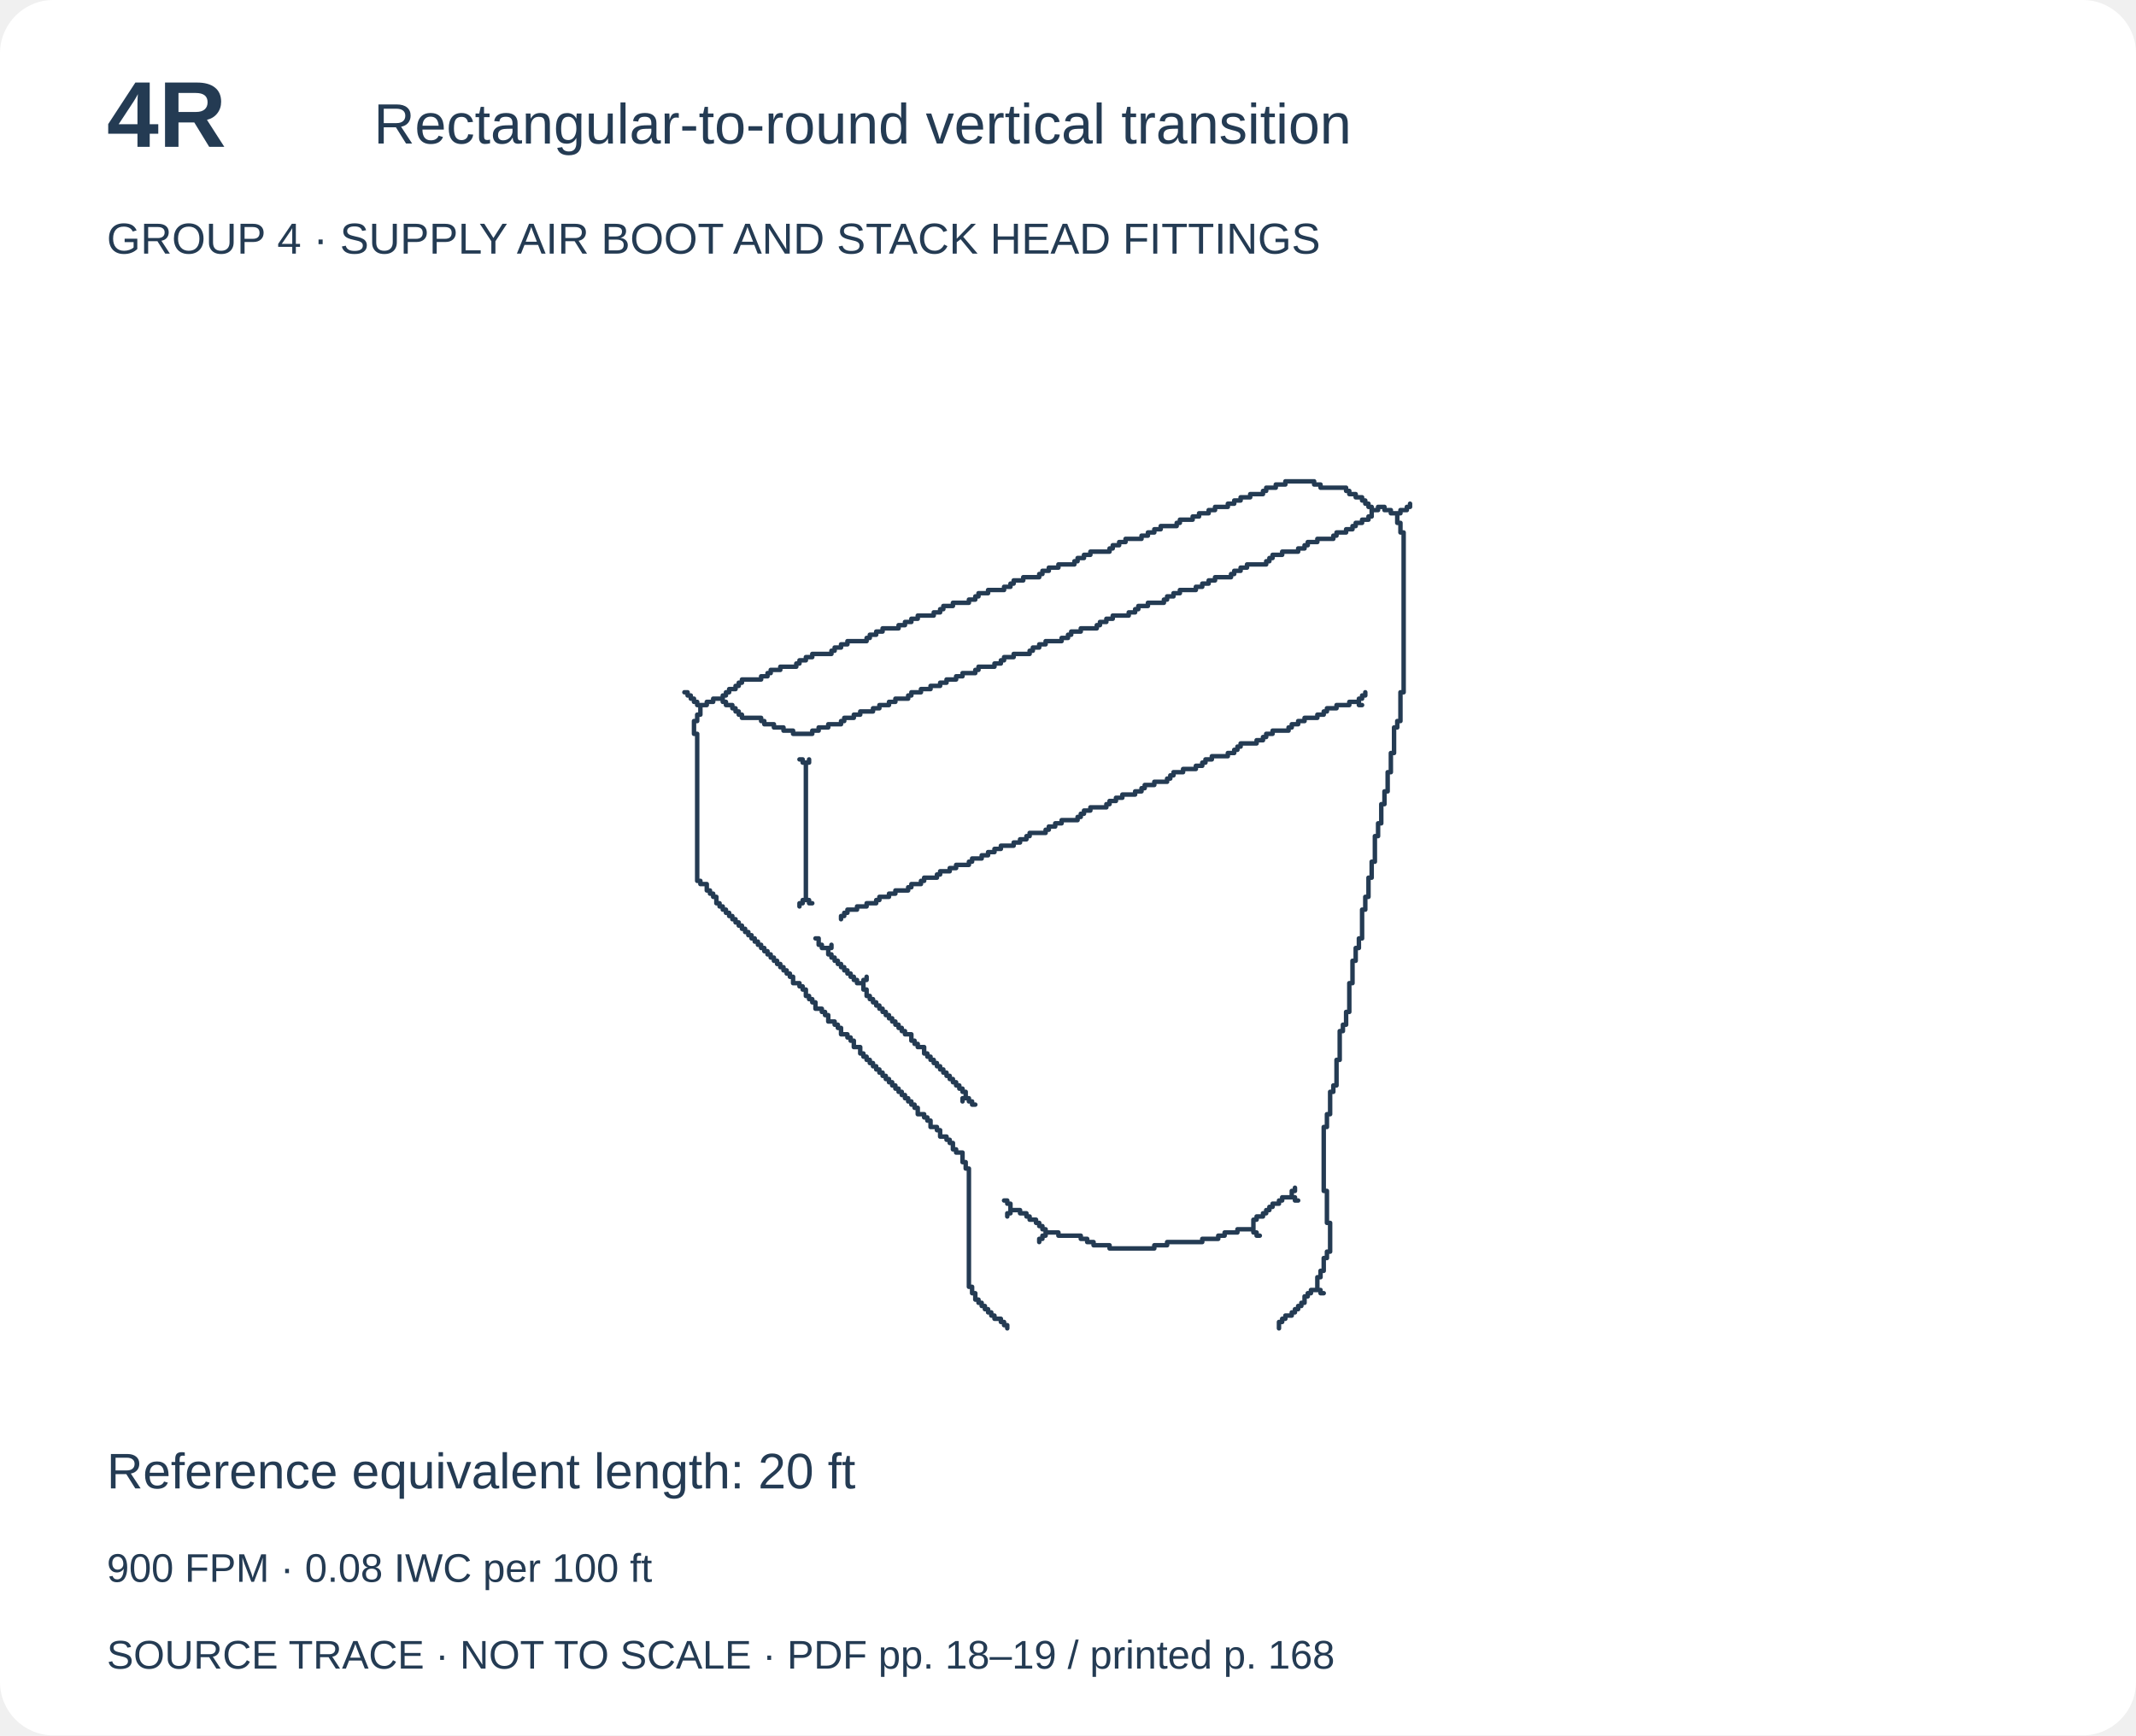
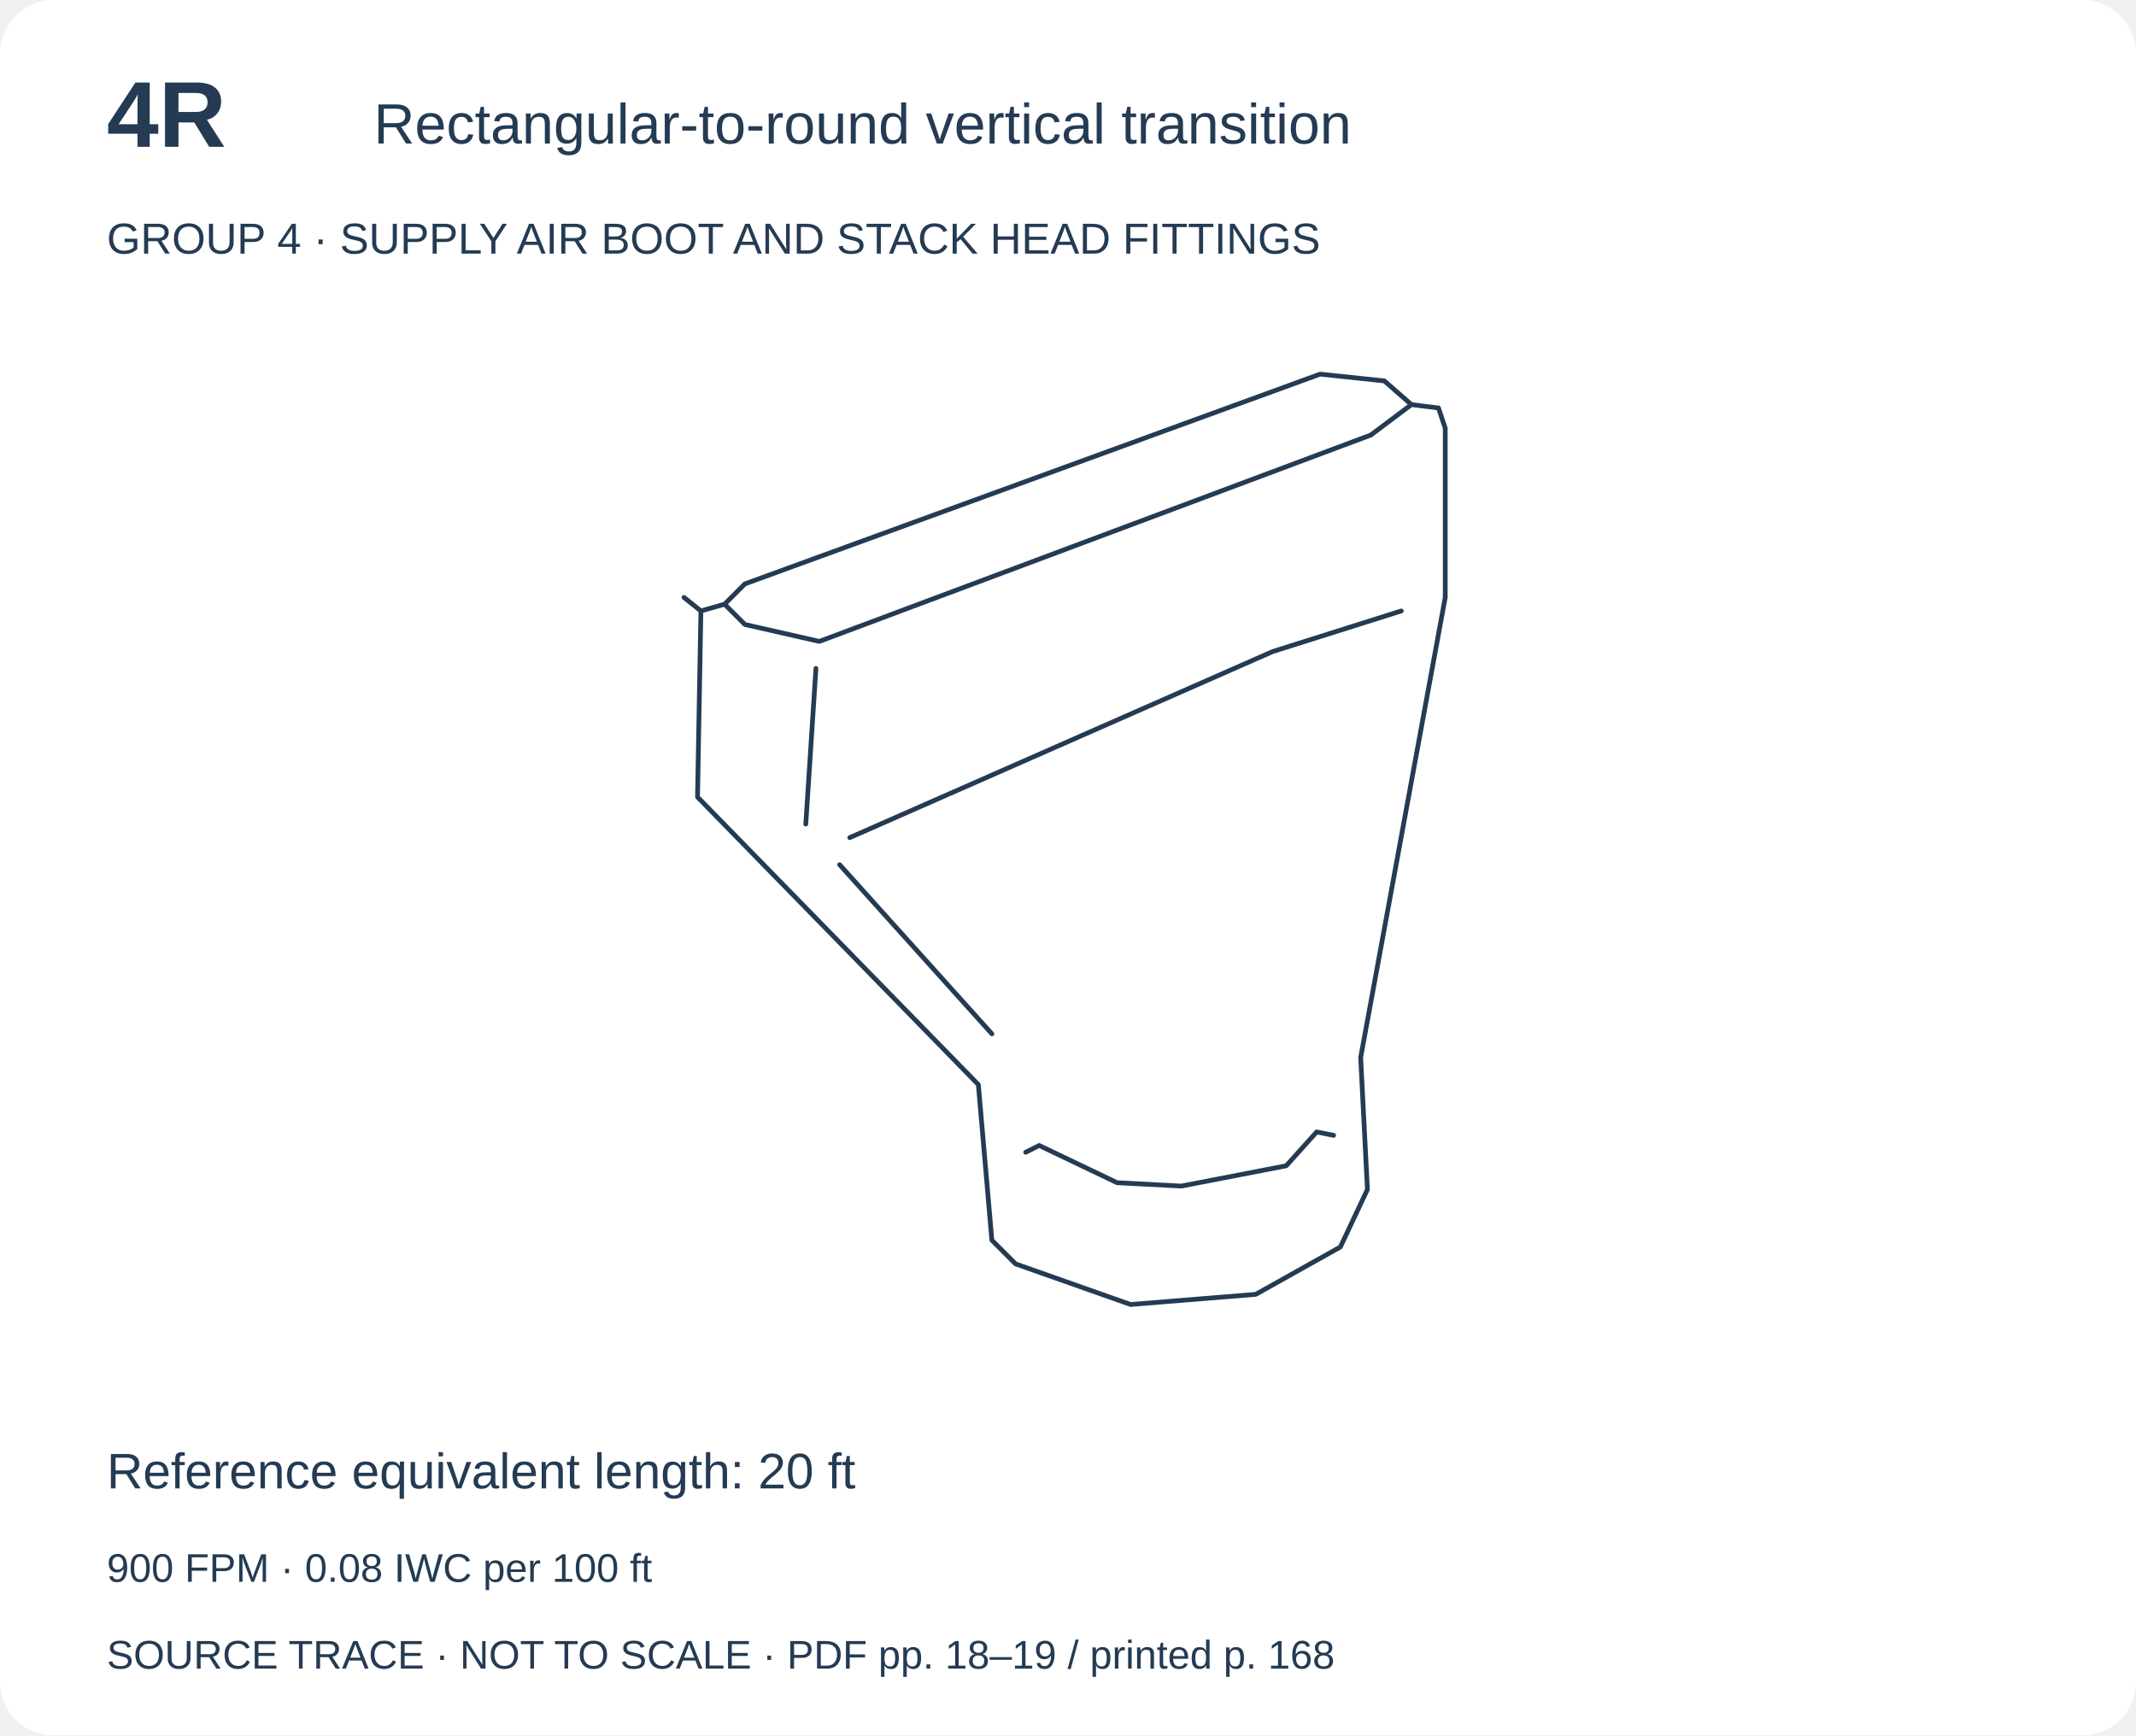
<svg xmlns="http://www.w3.org/2000/svg" width="640" height="520" viewBox="0 0 640 520" role="img" aria-labelledby="title desc">
  <style>text{font-family:Arial,sans-serif;fill:#243b53}</style>
  <rect width="640" height="520" rx="16" fill="white" />
  <text x="32" y="44" font-size="28" font-weight="700">4R</text>
  <text x="112" y="43" font-size="17">Rectangular-to-round vertical transition</text>
  <text x="32" y="76" font-size="13">GROUP 4 · SUPPLY AIR BOOT AND STACK HEAD FITTINGS</text>
-   <svg x="55" y="104" width="530" height="295" viewBox="0 0 280 308" preserveAspectRatio="xMidYMid meet">
-     <path d="M208 42L209 42M208 42L208 43M209 42L210 42M210 42L211 42M211 42L212 42M212 42L213 42M213 42L214 42M214 42L215 42M215 42L216 42M216 42L217 42M217 42L217 43M205 43L206 43M205 43L205 44M206 43L207 43M207 43L208 43M217 43L218 43M218 43L219 43M219 43L219 44M202 44L203 44M202 44L202 45M203 44L204 44M204 44L205 44M219 44L220 44M220 44L221 44M221 44L222 44M222 44L223 44M223 44L224 44M224 44L225 44M225 44L226 44M226 44L227 44M227 44L227 45M201 45L202 45M201 45L201 46M227 45L228 45M228 45L228 46M197 46L198 46M197 46L197 47M198 46L199 46M199 46L200 46M200 46L201 46M228 46L229 46M229 46L230 46M230 46L230 47M194 47L195 47M194 47L194 48M195 47L196 47M196 47L197 47M230 47L231 47M231 47L232 47M232 47L232 48M192 48L193 48M192 48L192 49M193 48L194 48M232 48L233 48M233 48L233 49M190 49L191 49M190 49L190 50M191 49L192 49M233 49L234 49M234 49L234 50M247 49L247 50M186 50L187 50M186 50L186 51M187 50L188 50M188 50L189 50M189 50L190 50M234 50L235 50M235 50L235 51M237 50L238 50M237 50L237 51M238 50L239 50M239 50L239 51M246 50L247 50M246 50L246 51M184 51L185 51M184 51L184 52M185 51L186 51M235 51L236 51M235 51L235 52M236 51L237 51M239 51L240 51M240 51L241 51M241 51L241 52M244 51L245 51M244 51L244 52M245 51L246 51M181 52L182 52M181 52L181 53M182 52L183 52M183 52L184 52M235 52L235 53M241 52L242 52M242 52L243 52M243 52L244 52M243 52L243 53M179 53L180 53M179 53L179 54M180 53L181 53M234 53L235 53M234 53L234 54M243 53L243 54M175 54L176 54M175 54L175 55M176 54L177 54M177 54L178 54M178 54L179 54M232 54L233 54M232 54L232 55M233 54L234 54M243 54L243 55M174 55L175 55M174 55L174 56M230 55L231 55M230 55L230 56M231 55L232 55M243 55L244 55M244 55L244 56M169 56L170 56M169 56L169 57M170 56L171 56M171 56L172 56M172 56L173 56M173 56L174 56M229 56L230 56M229 56L229 57M244 56L244 57M167 57L168 57M167 57L167 58M168 57L169 57M227 57L228 57M227 57L227 58M228 57L229 57M244 57L244 58M165 58L166 58M165 58L165 59M166 58L167 58M224 58L225 58M224 58L224 59M225 58L226 58M226 58L227 58M244 58L245 58M245 58L245 59M163 59L164 59M163 59L163 60M164 59L165 59M223 59L224 59M223 59L223 60M245 59L245 60M158 60L159 60M158 60L158 61M159 60L160 60M160 60L161 60M161 60L162 60M162 60L163 60M218 60L219 60M218 60L218 61M219 60L220 60M220 60L221 60M221 60L222 60M222 60L223 60M245 60L245 61M156 61L157 61M156 61L156 62M157 61L158 61M215 61L216 61M215 61L215 62M216 61L217 61M217 61L218 61M245 61L245 62M154 62L155 62M154 62L154 63M155 62L156 62M214 62L215 62M214 62L214 63M245 62L245 63M153 63L154 63M153 63L153 64M212 63L213 63M212 63L212 64M213 63L214 63M245 63L245 64M147 64L148 64M147 64L147 65M148 64L149 64M149 64L150 64M150 64L151 64M151 64L152 64M152 64L153 64M207 64L208 64M207 64L207 65M208 64L209 64M209 64L210 64M210 64L211 64M211 64L212 64M245 64L245 65M145 65L146 65M145 65L145 66M146 65L147 65M204 65L205 65M204 65L204 66M205 65L206 65M206 65L207 65M245 65L245 66M143 66L144 66M143 66L143 67M144 66L145 66M203 66L204 66M203 66L203 67M245 66L245 67M142 67L143 67M142 67L142 68M202 67L203 67M202 67L202 68M245 67L245 68M137 68L138 68M137 68L137 69M138 68L139 68M139 68L140 68M140 68L141 68M141 68L142 68M196 68L197 68M196 68L196 69M197 68L198 68M198 68L199 68M199 68L200 68M200 68L201 68M201 68L202 68M245 68L245 69M134 69L135 69M134 69L134 70M135 69L136 69M136 69L137 69M194 69L195 69M194 69L194 70M195 69L196 69M245 69L245 70M132 70L133 70M132 70L132 71M133 70L134 70M192 70L193 70M192 70L192 71M193 70L194 70M245 70L245 71M131 71L132 71M131 71L131 72M191 71L192 71M191 71L191 72M245 71L245 72M126 72L127 72M126 72L126 73M127 72L128 72M128 72L129 72M129 72L130 72M130 72L131 72M186 72L187 72M186 72L186 73M187 72L188 72M188 72L189 72M189 72L190 72M190 72L191 72M245 72L245 73M123 73L124 73M123 73L123 74M124 73L125 73M125 73L126 73M184 73L185 73M184 73L184 74M185 73L186 73M245 73L245 74M122 74L123 74M122 74L122 75M182 74L183 74M182 74L182 75M183 74L184 74M245 74L245 75M120 75L121 75M120 75L120 76M121 75L122 75M180 75L181 75M180 75L180 76M181 75L182 75M245 75L245 76M115 76L116 76M115 76L115 77M116 76L117 76M117 76L118 76M118 76L119 76M119 76L120 76M175 76L176 76M175 76L175 77M176 76L177 76M177 76L178 76M178 76L179 76M179 76L180 76M245 76L245 77M112 77L113 77M112 77L112 78M113 77L114 77M114 77L115 77M173 77L174 77M173 77L173 78M174 77L175 77M245 77L245 78M111 78L112 78M111 78L111 79M171 78L172 78M171 78L171 79M172 78L173 78M245 78L245 79M109 79L110 79M109 79L109 80M110 79L111 79M170 79L171 79M170 79L170 80M245 79L245 80M104 80L105 80M104 80L104 81M105 80L106 80M106 80L107 80M107 80L108 80M108 80L109 80M165 80L166 80M165 80L165 81M166 80L167 80M167 80L168 80M168 80L169 80M169 80L170 80M245 80L245 81M101 81L102 81M101 81L101 82M102 81L103 81M103 81L104 81M162 81L163 81M162 81L162 82M163 81L164 81M164 81L165 81M245 81L245 82M100 82L101 82M100 82L100 83M161 82L162 82M161 82L161 83M245 82L245 83M98 83L99 83M98 83L98 84M99 83L100 83M159 83L160 83M159 83L159 84M160 83L161 83M245 83L245 84M93 84L94 84M93 84L93 85M94 84L95 84M95 84L96 84M96 84L97 84M97 84L98 84M154 84L155 84M154 84L154 85M155 84L156 84M156 84L157 84M157 84L158 84M158 84L159 84M245 84L245 85M91 85L92 85M91 85L91 86M92 85L93 85M152 85L153 85M152 85L152 86M153 85L154 85M245 85L245 86M89 86L90 86M89 86L89 87M90 86L91 86M150 86L151 86M150 86L150 87M151 86L152 86M245 86L245 87M87 87L88 87M87 87L87 88M88 87L89 87M149 87L150 87M149 87L149 88M245 87L245 88M82 88L83 88M82 88L82 89M83 88L84 88M84 88L85 88M85 88L86 88M86 88L87 88M144 88L145 88M144 88L144 89M145 88L146 88M146 88L147 88M147 88L148 88M148 88L149 88M245 88L245 89M80 89L81 89M80 89L80 90M81 89L82 89M141 89L142 89M141 89L141 90M142 89L143 89M143 89L144 89M245 89L245 90M78 90L79 90M78 90L78 91M79 90L80 90M140 90L141 90M140 90L140 91M245 90L245 91M77 91L78 91M77 91L77 92M138 91L139 91M138 91L138 92M139 91L140 91M245 91L245 92M71 92L72 92M71 92L71 93M72 92L73 92M73 92L74 92M74 92L75 92M75 92L76 92M76 92L77 92M133 92L134 92M133 92L133 93M134 92L135 92M135 92L136 92M136 92L137 92M137 92L138 92M245 92L245 93M69 93L70 93M69 93L69 94M70 93L71 93M131 93L132 93M131 93L131 94M132 93L133 93M245 93L245 94M67 94L68 94M67 94L67 95M68 94L69 94M129 94L130 94M129 94L129 95M130 94L131 94M245 94L245 95M66 95L67 95M66 95L66 96M128 95L129 95M128 95L128 96M245 95L245 96M60 96L61 96M60 96L60 97M61 96L62 96M62 96L63 96M63 96L64 96M64 96L65 96M65 96L66 96M123 96L124 96M123 96L123 97M124 96L125 96M125 96L126 96M126 96L127 96M127 96L128 96M245 96L245 97M58 97L59 97M58 97L58 98M59 97L60 97M120 97L121 97M120 97L120 98M121 97L122 97M122 97L123 97M245 97L245 98M56 98L57 98M56 98L56 99M57 98L58 98M119 98L120 98M119 98L119 99M245 98L245 99M55 99L56 99M55 99L55 100M117 99L118 99M117 99L117 100M118 99L119 99M245 99L245 100M50 100L51 100M50 100L50 101M51 100L52 100M52 100L53 100M53 100L54 100M54 100L55 100M112 100L113 100M112 100L112 101M113 100L114 100M114 100L115 100M115 100L116 100M116 100L117 100M245 100L245 101M47 101L48 101M47 101L47 102M48 101L49 101M49 101L50 101M111 101L112 101M111 101L111 102M245 101L245 102M46 102L47 102M46 102L46 103M107 102L108 102M107 102L107 103M108 102L109 102M109 102L110 102M110 102L111 102M245 102L245 103M44 103L45 103M44 103L44 104M45 103L46 103M105 103L106 103M105 103L105 104M106 103L107 103M245 103L245 104M38 104L39 104M38 104L38 105M39 104L40 104M40 104L41 104M41 104L42 104M42 104L43 104M43 104L44 104M102 104L103 104M102 104L102 105M103 104L104 104M104 104L105 104M245 104L245 105M37 105L38 105M37 105L37 106M100 105L101 105M100 105L100 106M101 105L102 105M245 105L245 106M36 106L37 106M36 106L36 107M97 106L98 106M97 106L97 107M98 106L99 106M99 106L100 106M245 106L245 107M34 107L35 107M34 107L34 108M35 107L36 107M94 107L95 107M94 107L94 108M95 107L96 107M96 107L97 107M245 107L245 108M20 108L21 108M21 108L21 109M33 108L34 108M33 108L33 109M91 108L92 108M91 108L91 109M92 108L93 108M93 108L94 108M233 108L233 109M244 108L245 108M244 108L244 109M21 109L22 109M22 109L22 110M32 109L33 109M32 109L32 110M90 109L91 109M90 109L90 110M232 109L233 109M232 109L232 110M244 109L244 110M22 110L23 110M23 110L23 111M29 110L30 110M29 110L29 111M30 110L31 110M31 110L32 110M32 110L32 111M86 110L87 110M86 110L86 111M87 110L88 110M88 110L89 110M89 110L90 110M231 110L232 110M231 110L231 111M244 110L244 111M23 111L24 111M24 111L24 112M27 111L28 111M27 111L27 112M28 111L29 111M32 111L33 111M33 111L33 112M84 111L85 111M84 111L84 112M85 111L86 111M228 111L229 111M228 111L228 112M229 111L230 111M230 111L231 111M231 111L231 112M244 111L244 112M24 112L25 112M25 112L26 112M25 112L25 113M26 112L27 112M33 112L34 112M34 112L35 112M35 112L35 113M81 112L82 112M81 112L81 113M82 112L83 112M83 112L84 112M224 112L225 112M224 112L224 113M225 112L226 112M226 112L227 112M227 112L228 112M231 112L232 112M244 112L244 113M25 113L25 114M35 113L36 113M36 113L36 114M79 113L80 113M79 113L79 114M80 113L81 113M221 113L222 113M221 113L221 114M222 113L223 113M223 113L224 113M244 113L244 114M25 114L25 115M36 114L37 114M37 114L37 115M75 114L76 114M75 114L75 115M76 114L77 114M77 114L78 114M78 114L79 114M220 114L221 114M220 114L220 115M244 114L244 115M24 115L25 115M24 115L24 116M37 115L38 115M38 115L38 116M73 115L74 115M73 115L73 116M74 115L75 115M218 115L219 115M218 115L218 116M219 115L220 115M244 115L244 116M24 116L24 117M38 116L39 116M39 116L40 116M40 116L41 116M41 116L42 116M42 116L43 116M43 116L44 116M44 116L44 117M70 116L71 116M70 116L70 117M71 116L72 116M72 116L73 116M214 116L215 116M214 116L214 117M215 116L216 116M216 116L217 116M217 116L218 116M244 116L244 117M23 117L24 117M23 117L23 118M44 117L45 117M45 117L45 118M69 117L70 117M69 117L69 118M212 117L213 117M212 117L212 118M213 117L214 117M243 117L244 117M243 117L243 118M23 118L23 119M45 118L46 118M46 118L47 118M47 118L48 118M48 118L48 119M65 118L66 118M65 118L65 119M66 118L67 118M67 118L68 118M68 118L69 118M210 118L211 118M210 118L210 119M211 118L212 118M243 118L243 119M23 119L23 120M48 119L49 119M49 119L50 119M50 119L51 119M51 119L51 120M62 119L63 119M62 119L62 120M63 119L64 119M64 119L65 119M209 119L210 119M209 119L209 120M242 119L243 119M242 119L242 120M23 120L23 121M51 120L52 120M52 120L53 120M53 120L54 120M54 120L54 121M60 120L61 120M60 120L60 121M61 120L62 120M204 120L205 120M204 120L204 121M205 120L206 120M206 120L207 120M207 120L208 120M208 120L209 120M242 120L242 121M23 121L24 121M24 121L24 122M54 121L55 121M55 121L56 121M56 121L57 121M57 121L58 121M58 121L59 121M59 121L60 121M202 121L203 121M202 121L202 122M203 121L204 121M242 121L242 122M24 122L24 123M201 122L202 122M201 122L201 123M242 122L242 123M24 123L24 124M199 123L200 123M199 123L199 124M200 123L201 123M242 123L242 124M24 124L24 125M194 124L195 124M194 124L194 125M195 124L196 124M196 124L197 124M197 124L198 124M198 124L199 124M242 124L242 125M24 125L24 126M193 125L194 125M193 125L193 126M242 125L242 126M24 126L24 127M192 126L193 126M192 126L192 127M242 126L242 127M24 127L24 128M190 127L191 127M190 127L190 128M191 127L192 127M241 127L242 127M241 127L241 128M24 128L24 129M185 128L186 128M185 128L185 129M186 128L187 128M187 128L188 128M188 128L189 128M189 128L190 128M241 128L241 129M24 129L24 130M56 129L57 129M57 129L57 130M59 129L59 130M183 129L184 129M183 129L183 130M184 129L185 129M241 129L241 130M24 130L24 131M57 130L58 130M58 130L59 130M58 130L58 131M182 130L183 130M182 130L182 131M241 130L241 131M24 131L24 132M58 131L58 132M180 131L181 131M180 131L180 132M181 131L182 131M241 131L241 132M24 132L24 133M58 132L58 133M176 132L177 132M176 132L176 133M177 132L178 132M178 132L179 132M179 132L180 132M241 132L241 133M24 133L24 134M58 133L58 134M173 133L174 133M173 133L173 134M174 133L175 133M175 133L176 133M240 133L241 133M240 133L240 134M24 134L24 135M58 134L58 135M172 134L173 134M172 134L172 135M240 134L240 135M24 135L24 136M58 135L58 136M171 135L172 135M171 135L171 136M240 135L240 136M24 136L24 137M58 136L58 137M167 136L168 136M167 136L167 137M168 136L169 136M169 136L170 136M170 136L171 136M240 136L240 137M24 137L24 138M58 137L58 138M164 137L165 137M164 137L164 138M165 137L166 137M166 137L167 137M240 137L240 138M24 138L24 139M58 138L58 139M163 138L164 138M163 138L163 139M240 138L240 139M24 139L24 140M58 139L58 140M161 139L162 139M161 139L161 140M162 139L163 139M239 139L240 139M239 139L239 140M24 140L24 141M58 140L58 141M157 140L158 140M157 140L157 141M158 140L159 140M159 140L160 140M160 140L161 140M239 140L239 141M24 141L24 142M58 141L58 142M155 141L156 141M155 141L155 142M156 141L157 141M239 141L239 142M24 142L24 143M58 142L58 143M153 142L154 142M153 142L153 143M154 142L155 142M239 142L239 143M24 143L24 144M58 143L58 144M152 143L153 143M152 143L152 144M238 143L239 143M238 143L238 144M24 144L24 145M58 144L58 145M147 144L148 144M147 144L147 145M148 144L149 144M149 144L150 144M150 144L151 144M151 144L152 144M238 144L238 145M24 145L24 146M58 145L58 146M145 145L146 145M145 145L145 146M146 145L147 145M238 145L238 146M24 146L24 147M58 146L58 147M144 146L145 146M144 146L144 147M238 146L238 147M24 147L24 148M58 147L58 148M143 147L144 147M143 147L143 148M238 147L238 148M24 148L24 149M58 148L58 149M138 148L139 148M138 148L138 149M139 148L140 148M140 148L141 148M141 148L142 148M142 148L143 148M238 148L238 149M24 149L24 150M58 149L58 150M136 149L137 149M136 149L136 150M137 149L138 149M237 149L238 149M237 149L237 150M24 150L24 151M58 150L58 151M134 150L135 150M134 150L134 151M135 150L136 150M237 150L237 151M24 151L24 152M58 151L58 152M133 151L134 151M133 151L133 152M237 151L237 152M24 152L24 153M58 152L58 153M128 152L129 152M128 152L128 153M129 152L130 152M130 152L131 152M131 152L132 152M132 152L133 152M237 152L237 153M24 153L24 154M58 153L58 154M127 153L128 153M127 153L127 154M236 153L237 153M236 153L236 154M24 154L24 155M58 154L58 155M125 154L126 154M125 154L125 155M126 154L127 154M236 154L236 155M24 155L24 156M58 155L58 156M123 155L124 155M123 155L123 156M124 155L125 155M236 155L236 156M24 156L24 157M58 156L58 157M119 156L120 156M119 156L119 157M120 156L121 156M121 156L122 156M122 156L123 156M236 156L236 157M24 157L24 158M58 157L58 158M117 157L118 157M117 157L117 158M118 157L119 157M236 157L236 158M24 158L24 159M58 158L58 159M115 158L116 158M115 158L115 159M116 158L117 158M236 158L236 159M24 159L24 160M58 159L58 160M113 159L114 159M113 159L113 160M114 159L115 159M236 159L236 160M24 160L24 161M58 160L58 161M110 160L111 160M110 160L110 161M111 160L112 160M112 160L113 160M236 160L236 161M24 161L24 162M58 161L58 162M109 161L110 161M109 161L109 162M235 161L236 161M235 161L235 162M24 162L24 163M58 162L58 163M105 162L106 162M105 162L105 163M106 162L107 162M107 162L108 162M108 162L109 162M235 162L235 163M24 163L24 164M58 163L58 164M103 163L104 163M103 163L103 164M104 163L105 163M235 163L235 164M24 164L24 165M58 164L58 165M100 164L101 164M100 164L100 165M101 164L102 164M102 164L103 164M235 164L235 165M24 165L24 166M58 165L58 166M99 165L100 165M99 165L99 166M235 165L235 166M24 166L24 167M58 166L58 167M95 166L96 166M95 166L95 167M96 166L97 166M97 166L98 166M98 166L99 166M234 166L235 166M234 166L234 167M24 167L25 167M25 167L25 168M58 167L58 168M94 167L95 167M94 167L94 168M234 167L234 168M25 168L26 168M26 168L27 168M27 168L27 169M58 168L58 169M91 168L92 168M91 168L91 169M92 168L93 168M93 168L94 168M234 168L234 169M27 169L27 170M58 169L58 170M90 169L91 169M90 169L90 170M234 169L234 170M27 170L28 170M28 170L28 171M58 170L58 171M86 170L87 170M86 170L86 171M87 170L88 170M88 170L89 170M89 170L90 170M234 170L234 171M28 171L29 171M29 171L29 172M58 171L58 172M84 171L85 171M84 171L84 172M85 171L86 171M234 171L234 172M29 172L30 172M30 172L30 173M58 172L58 173M81 172L82 172M81 172L81 173M82 172L83 172M83 172L84 172M233 172L234 172M233 172L233 173M30 173L30 174M57 173L58 173M57 173L57 174M58 173L59 173M59 173L59 174M80 173L81 173M80 173L80 174M233 173L233 174M30 174L31 174M31 174L31 175M56 174L57 174M56 174L56 175M59 174L60 174M77 174L78 174M77 174L77 175M78 174L79 174M79 174L80 174M233 174L233 175M31 175L32 175M32 175L32 176M74 175L75 175M74 175L74 176M75 175L76 175M76 175L77 175M233 175L233 176M32 176L33 176M33 176L33 177M71 176L72 176M71 176L71 177M72 176L73 176M73 176L74 176M232 176L233 176M232 176L232 177M33 177L34 177M34 177L34 178M70 177L71 177M70 177L70 178M232 177L232 178M34 178L35 178M35 178L35 179M69 178L70 178M69 178L69 179M232 178L232 179M35 179L36 179M36 179L36 180M232 179L232 180M36 180L37 180M37 180L37 181M232 180L232 181M37 181L38 181M38 181L38 182M232 181L232 182M38 182L39 182M39 182L39 183M232 182L232 183M39 183L40 183M40 183L40 184M232 183L232 184M40 184L41 184M41 184L41 185M232 184L232 185M41 185L42 185M42 185L42 186M61 185L62 185M62 185L62 186M231 185L232 185M231 185L231 186M42 186L43 186M43 186L43 187M62 186L62 187M231 186L231 187M43 187L44 187M44 187L44 188M62 187L63 187M63 187L63 188M66 187L66 188M231 187L231 188M44 188L45 188M45 188L45 189M63 188L64 188M64 188L65 188M65 188L66 188M65 188L65 189M230 188L231 188M230 188L230 189M45 189L46 189M46 189L46 190M65 189L65 190M230 189L230 190M46 190L47 190M47 190L47 191M65 190L66 190M66 190L66 191M230 190L230 191M47 191L48 191M48 191L48 192M66 191L67 191M67 191L67 192M230 191L230 192M48 192L49 192M49 192L49 193M67 192L68 192M68 192L68 193M229 192L230 192M229 192L229 193M49 193L50 193M50 193L50 194M68 193L69 193M69 193L69 194M229 193L229 194M50 194L51 194M51 194L51 195M69 194L70 194M70 194L70 195M229 194L229 195M51 195L52 195M52 195L52 196M70 195L71 195M71 195L71 196M229 195L229 196M52 196L53 196M53 196L53 197M71 196L72 196M72 196L72 197M229 196L229 197M53 197L54 197M54 197L54 198M72 197L73 197M73 197L73 198M77 197L77 198M229 197L229 198M54 198L54 199M73 198L74 198M74 198L74 199M76 198L77 198M76 198L76 199M229 198L229 199M54 199L55 199M55 199L56 199M56 199L56 200M74 199L75 199M75 199L76 199M76 199L76 200M228 199L229 199M228 199L228 200M56 200L57 200M57 200L57 201M76 200L76 201M228 200L228 201M57 201L58 201M58 201L58 202M76 201L77 201M77 201L77 202M228 201L228 202M58 202L58 203M77 202L77 203M228 202L228 203M58 203L59 203M59 203L59 204M77 203L78 203M78 203L78 204M228 203L228 204M59 204L60 204M60 204L60 205M78 204L79 204M79 204L79 205M228 204L228 205M60 205L61 205M61 205L61 206M79 205L80 205M80 205L80 206M228 205L228 206M61 206L61 207M80 206L81 206M81 206L81 207M228 206L228 207M61 207L62 207M62 207L63 207M63 207L63 208M81 207L82 207M82 207L82 208M228 207L228 208M63 208L64 208M64 208L64 209M82 208L83 208M83 208L83 209M227 208L228 208M227 208L227 209M64 209L65 209M65 209L65 210M83 209L84 209M84 209L84 210M227 209L227 210M65 210L65 211M84 210L85 210M85 210L85 211M227 210L227 211M65 211L66 211M66 211L67 211M67 211L67 212M85 211L86 211M86 211L86 212M227 211L227 212M67 212L68 212M68 212L68 213M86 212L87 212M87 212L87 213M226 212L227 212M226 212L226 213M68 213L69 213M69 213L69 214M87 213L88 213M88 213L88 214M226 213L226 214M69 214L69 215M88 214L89 214M89 214L89 215M225 214L226 214M225 214L225 215M69 215L70 215M70 215L71 215M71 215L71 216M89 215L90 215M90 215L91 215M91 215L91 216M225 215L225 216M71 216L72 216M72 216L72 217M91 216L91 217M225 216L225 217M72 217L73 217M73 217L73 218M91 217L92 217M92 217L92 218M225 217L225 218M73 218L73 219M92 218L93 218M93 218L93 219M225 218L225 219M73 219L74 219M74 219L75 219M75 219L75 220M93 219L94 219M94 219L95 219M95 219L95 220M225 219L225 220M75 220L75 221M95 220L95 221M225 220L225 221M75 221L76 221M76 221L76 222M95 221L96 221M96 221L96 222M225 221L225 222M76 222L77 222M77 222L77 223M96 222L97 222M97 222L97 223M225 222L225 223M77 223L78 223M78 223L78 224M97 223L98 223M98 223L98 224M224 223L225 223M224 223L224 224M78 224L79 224M79 224L79 225M98 224L99 224M99 224L99 225M224 224L224 225M79 225L80 225M80 225L80 226M99 225L100 225M100 225L100 226M224 225L224 226M80 226L81 226M81 226L81 227M100 226L101 226M101 226L101 227M224 226L224 227M81 227L82 227M82 227L82 228M101 227L102 227M102 227L102 228M224 227L224 228M82 228L83 228M83 228L83 229M102 228L103 228M103 228L103 229M224 228L224 229M83 229L84 229M84 229L84 230M103 229L104 229M104 229L104 230M224 229L224 230M84 230L85 230M85 230L85 231M104 230L105 230M105 230L105 231M224 230L224 231M85 231L86 231M86 231L86 232M105 231L106 231M106 231L106 232M223 231L224 231M223 231L223 232M86 232L87 232M87 232L87 233M106 232L107 232M107 232L107 233M223 232L223 233M87 233L88 233M88 233L88 234M107 233L108 233M108 233L108 234M222 233L223 233M222 233L222 234M88 234L89 234M89 234L89 235M108 234L108 235M222 234L222 235M89 235L90 235M90 235L90 236M107 235L108 235M107 235L107 236M108 235L109 235M109 235L109 236M222 235L222 236M90 236L91 236M91 236L91 237M109 236L110 236M110 236L110 237M222 236L222 237M91 237L92 237M92 237L92 238M110 237L111 237M222 237L222 238M92 238L93 238M93 238L93 239M222 238L222 239M93 239L93 240M222 239L222 240M93 240L94 240M94 240L95 240M95 240L95 241M221 240L222 240M221 240L221 241M95 241L96 241M96 241L96 242M221 241L221 242M96 242L97 242M97 242L97 243M221 242L221 243M97 243L97 244M221 243L221 244M97 244L98 244M98 244L99 244M99 244L99 245M220 244L221 244M220 244L220 245M99 245L100 245M100 245L100 246M220 245L220 246M100 246L100 247M220 246L220 247M100 247L101 247M101 247L102 247M102 247L102 248M220 247L220 248M102 248L103 248M103 248L103 249M220 248L220 249M103 249L104 249M104 249L104 250M220 249L220 250M104 250L104 251M220 250L220 251M104 251L105 251M105 251L105 252M220 251L220 252M105 252L106 252M106 252L107 252M107 252L107 253M220 252L220 253M107 253L107 254M220 253L220 254M107 254L107 255M220 254L220 255M107 255L108 255M108 255L108 256M220 255L220 256M108 256L108 257M220 256L220 257M108 257L109 257M109 257L109 258M220 257L220 258M109 258L109 259M220 258L220 259M109 259L109 260M220 259L220 260M109 260L109 261M220 260L220 261M109 261L109 262M220 261L220 262M109 262L109 263M220 262L220 263M109 263L109 264M211 263L211 264M220 263L220 264M109 264L109 265M210 264L211 264M210 264L210 265M220 264L221 264M221 264L221 265M109 265L109 266M210 265L210 266M221 265L221 266M109 266L109 267M207 266L208 266M207 266L207 267M208 266L209 266M209 266L210 266M210 266L211 266M211 266L211 267M221 266L221 267M109 267L109 268M120 267L121 267M121 267L121 268M206 267L207 267M206 267L206 268M211 267L212 267M221 267L221 268M109 268L109 269M121 268L122 268M122 268L122 269M204 268L205 268M204 268L204 269M205 268L206 268M221 268L221 269M109 269L109 270M122 269L122 270M203 269L204 269M203 269L203 270M221 269L221 270M109 270L109 271M122 270L123 270M122 270L122 271M123 270L124 270M124 270L125 270M125 270L125 271M202 270L203 270M202 270L202 271M221 270L221 271M109 271L109 272M121 271L122 271M121 271L121 272M125 271L126 271M126 271L127 271M127 271L127 272M201 271L202 271M201 271L201 272M221 271L221 272M109 272L109 273M127 272L128 272M128 272L128 273M199 272L200 272M199 272L199 273M200 272L201 272M221 272L221 273M109 273L109 274M128 273L129 273M129 273L130 273M130 273L130 274M198 273L199 273M198 273L198 274M221 273L221 274M109 274L109 275M130 274L131 274M131 274L131 275M198 274L198 275M221 274L222 274M222 274L222 275M109 275L109 276M131 275L132 275M132 275L132 276M198 275L198 276M222 275L222 276M109 276L109 277M132 276L133 276M133 276L133 277M193 276L194 276M193 276L193 277M194 276L195 276M195 276L196 276M196 276L197 276M197 276L198 276M198 276L198 277M222 276L222 277M109 277L109 278M133 277L134 277M133 277L133 278M134 277L135 277M135 277L136 277M136 277L137 277M137 277L137 278M189 277L190 277M189 277L189 278M190 277L191 277M191 277L192 277M192 277L193 277M198 277L199 277M199 277L199 278M222 277L222 278M109 278L109 279M132 278L133 278M132 278L132 279M137 278L138 278M138 278L139 278M139 278L140 278M140 278L141 278M141 278L142 278M142 278L143 278M143 278L144 278M144 278L144 279M187 278L188 278M187 278L187 279M188 278L189 278M199 278L200 278M222 278L222 279M109 279L109 280M131 279L132 279M131 279L131 280M144 279L145 279M145 279L146 279M146 279L146 280M182 279L183 279M182 279L182 280M183 279L184 279M184 279L185 279M185 279L186 279M186 279L187 279M222 279L222 280M109 280L109 281M146 280L147 280M147 280L148 280M148 280L148 281M171 280L172 280M171 280L171 281M172 280L173 280M173 280L174 280M174 280L175 280M175 280L176 280M176 280L177 280M177 280L178 280M178 280L179 280M179 280L180 280M180 280L181 280M181 280L182 280M222 280L222 281M109 281L109 282M148 281L149 281M149 281L150 281M150 281L151 281M151 281L152 281M152 281L153 281M153 281L153 282M167 281L168 281M167 281L167 282M168 281L169 281M169 281L170 281M170 281L171 281M222 281L222 282M109 282L109 283M153 282L154 282M154 282L155 282M155 282L156 282M156 282L157 282M157 282L158 282M158 282L159 282M159 282L160 282M160 282L161 282M161 282L162 282M162 282L163 282M163 282L164 282M164 282L165 282M165 282L166 282M166 282L167 282M222 282L222 283M109 283L109 284M221 283L222 283M221 283L221 284M109 284L109 285M221 284L221 285M109 285L109 286M220 285L221 285M220 285L220 286M109 286L109 287M220 286L220 287M109 287L109 288M220 287L220 288M109 288L109 289M220 288L220 289M109 289L109 290M219 289L220 289M219 289L219 290M109 290L109 291M219 290L219 291M109 291L109 292M218 291L219 291M218 291L218 292M109 292L109 293M218 292L218 293M109 293L109 294M218 293L218 294M109 294L110 294M110 294L110 295M218 294L218 295M110 295L110 296M216 295L217 295M216 295L216 296M217 295L218 295M218 295L219 295M219 295L219 296M110 296L111 296M111 296L111 297M215 296L216 296M215 296L215 297M219 296L220 296M111 297L111 298M214 297L215 297M214 297L214 298M111 298L112 298M112 298L112 299M214 298L214 299M112 299L113 299M113 299L113 300M213 299L214 299M213 299L213 300M113 300L114 300M114 300L114 301M212 300L213 300M212 300L212 301M114 301L115 301M115 301L115 302M211 301L212 301M211 301L211 302M115 302L116 302M116 302L116 303M210 302L211 302M210 302L210 303M116 303L117 303M117 303L117 304M208 303L209 303M208 303L208 304M209 303L210 303M117 304L118 304M118 304L119 304M119 304L119 305M207 304L208 304M207 304L207 305M119 305L120 305M120 305L120 306M206 305L207 305M206 305L206 306M120 306L121 306M121 306L121 307M206 306L206 307" fill="none" stroke="#243b53" stroke-width="1.4" stroke-linecap="round" stroke-linejoin="round" />
+   <svg x="55" y="104" width="530" height="295" viewBox="52 46 243 291" preserveAspectRatio="xMidYMid meet">
+     <path d="M275 63L267 56L248 54L78 116L72 122M275 63L283 64L285 70L285 120L260 256L262 295L254 312L229 326L192 329L158 317L151 310L147 264L64 179L65 124M275 63L263 72L100 133L78 128L72 122M60 120L65 124M72 122L65 124M272 124L234 136L109 191M99 141L96 187M106 199L151 249M252 279L247 278L238 288L207 294L188 293L165 282L161 284" fill="none" stroke="#243b53" stroke-width="1.4" stroke-linecap="round" stroke-linejoin="round" />
  </svg>
  <text x="32" y="446" font-size="15">Reference equivalent length: 20 ft</text>
  <text x="32" y="474" font-size="12">900 FPM · 0.08 IWC per 100 ft</text>
  <text x="32" y="500" font-size="12">SOURCE TRACE · NOT TO SCALE · PDF pp. 18–19 / printed p. 168</text>
</svg>
